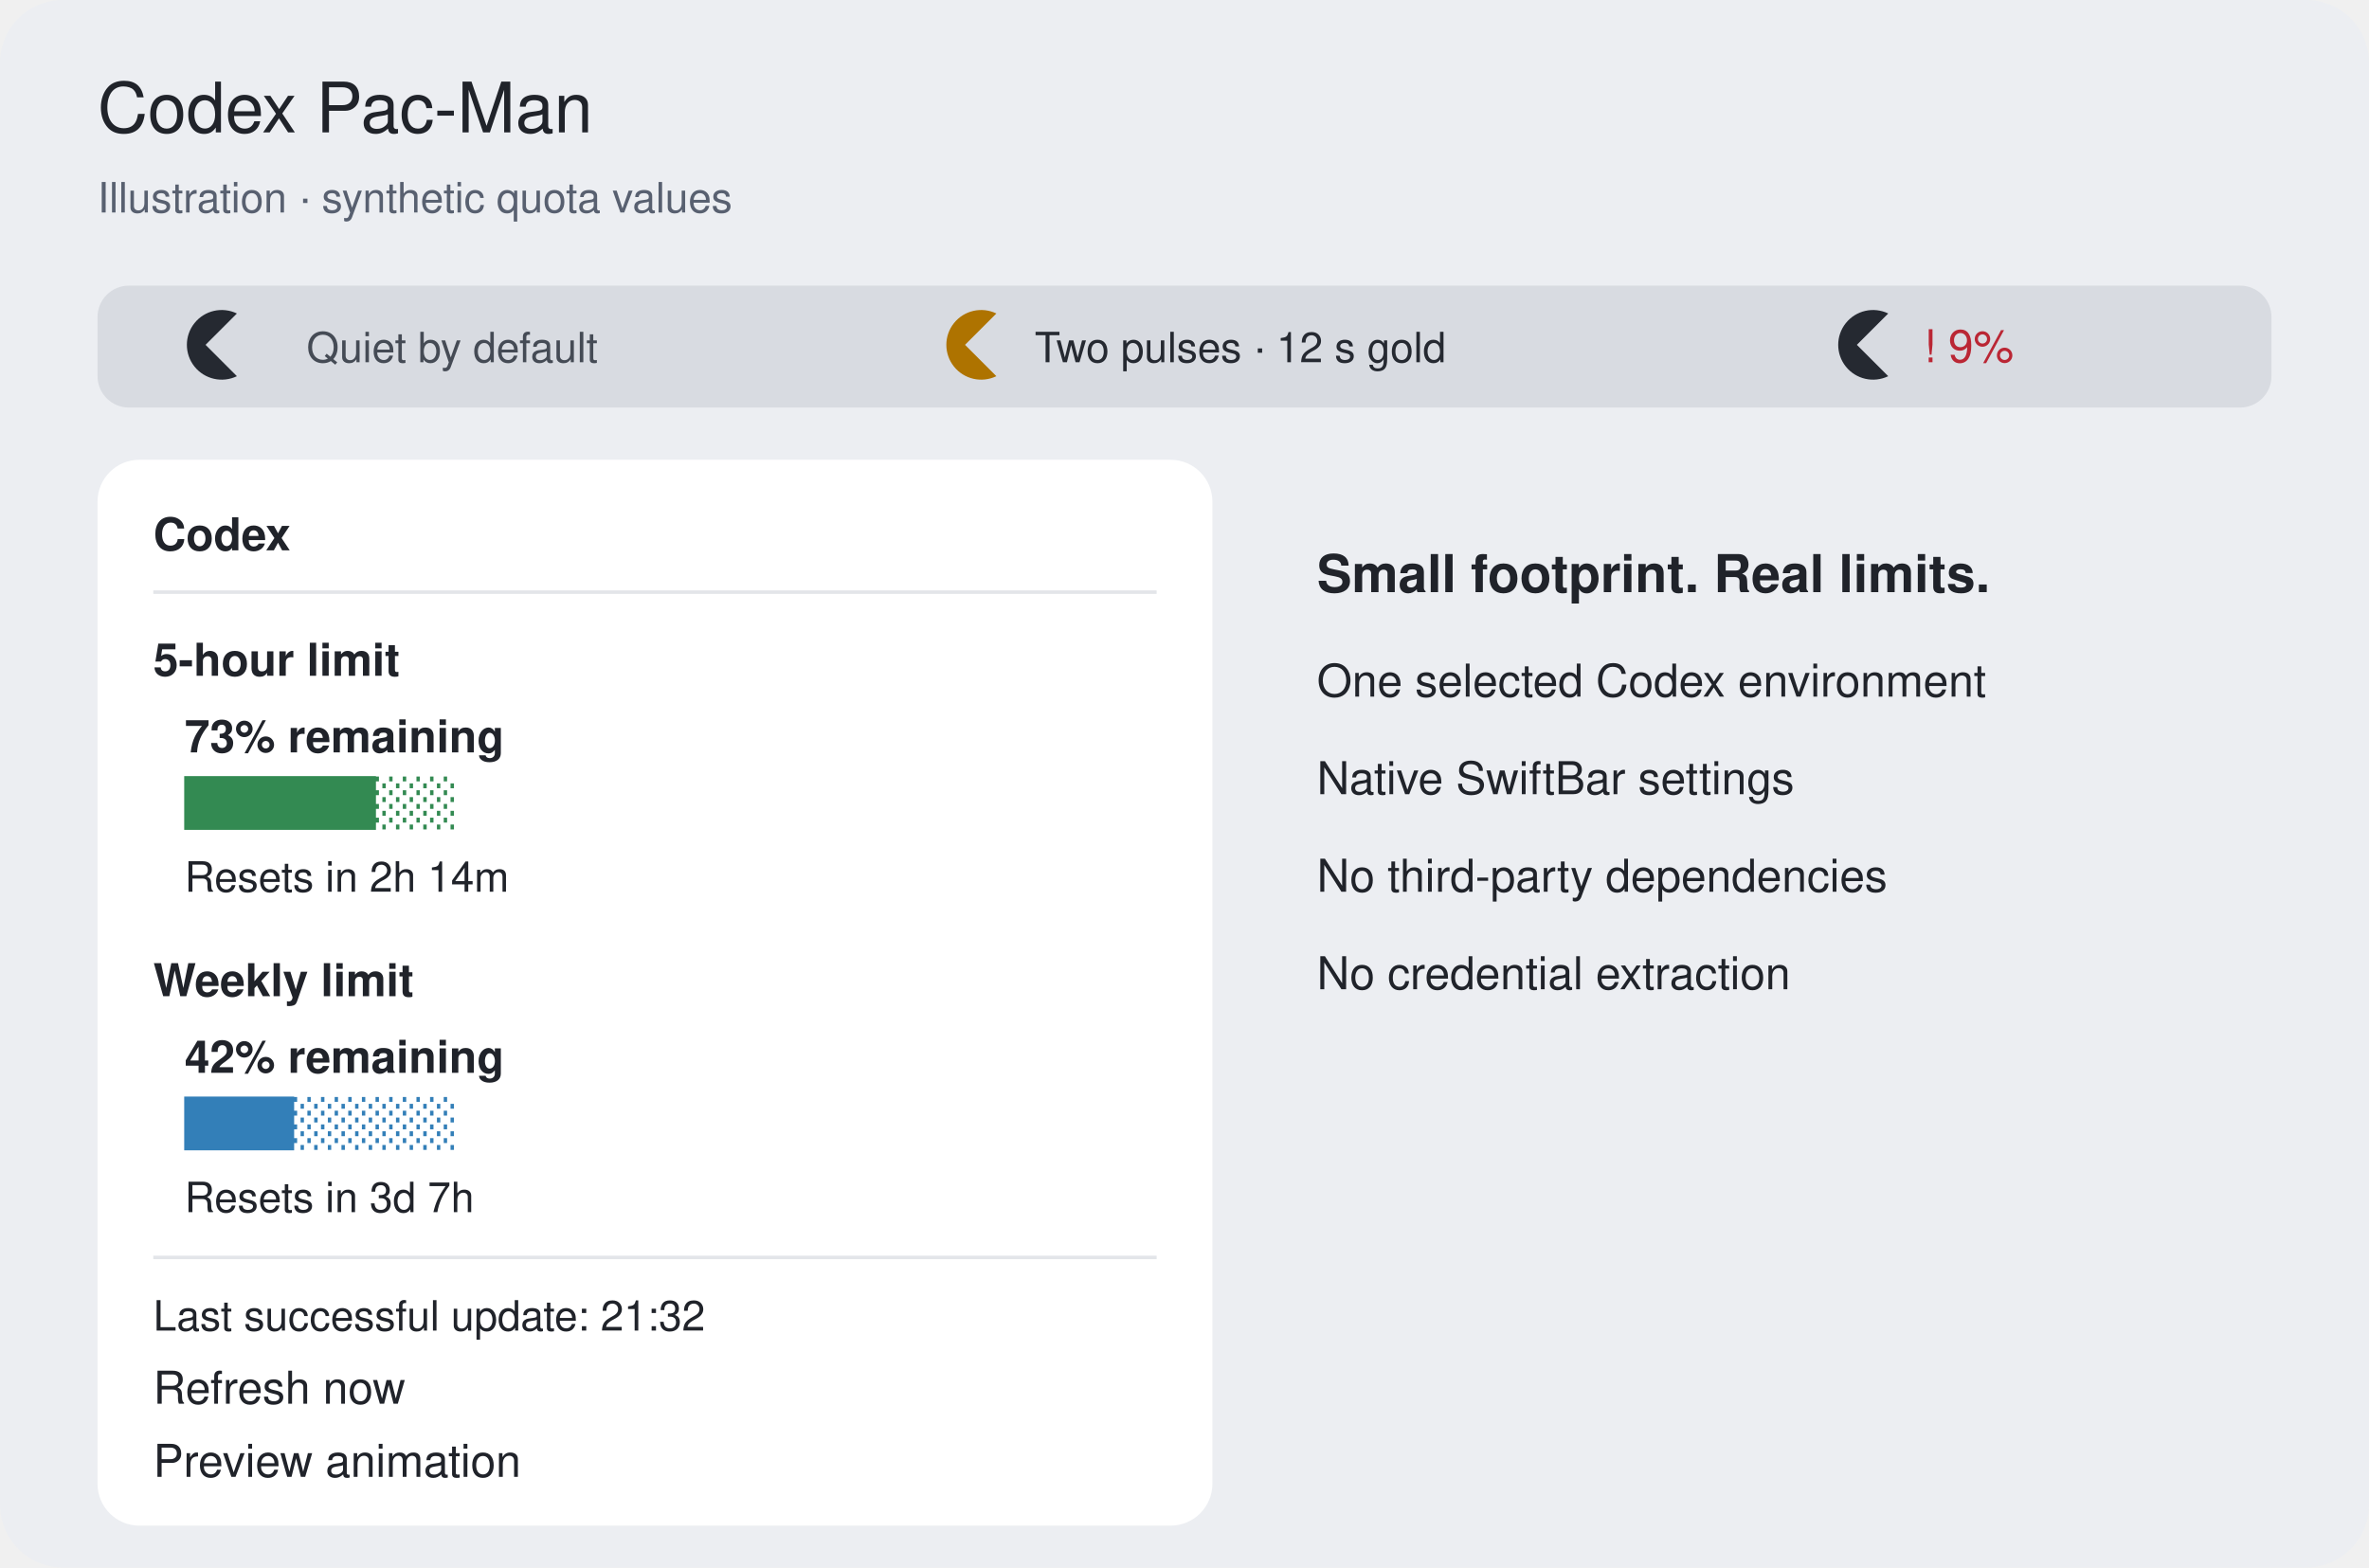
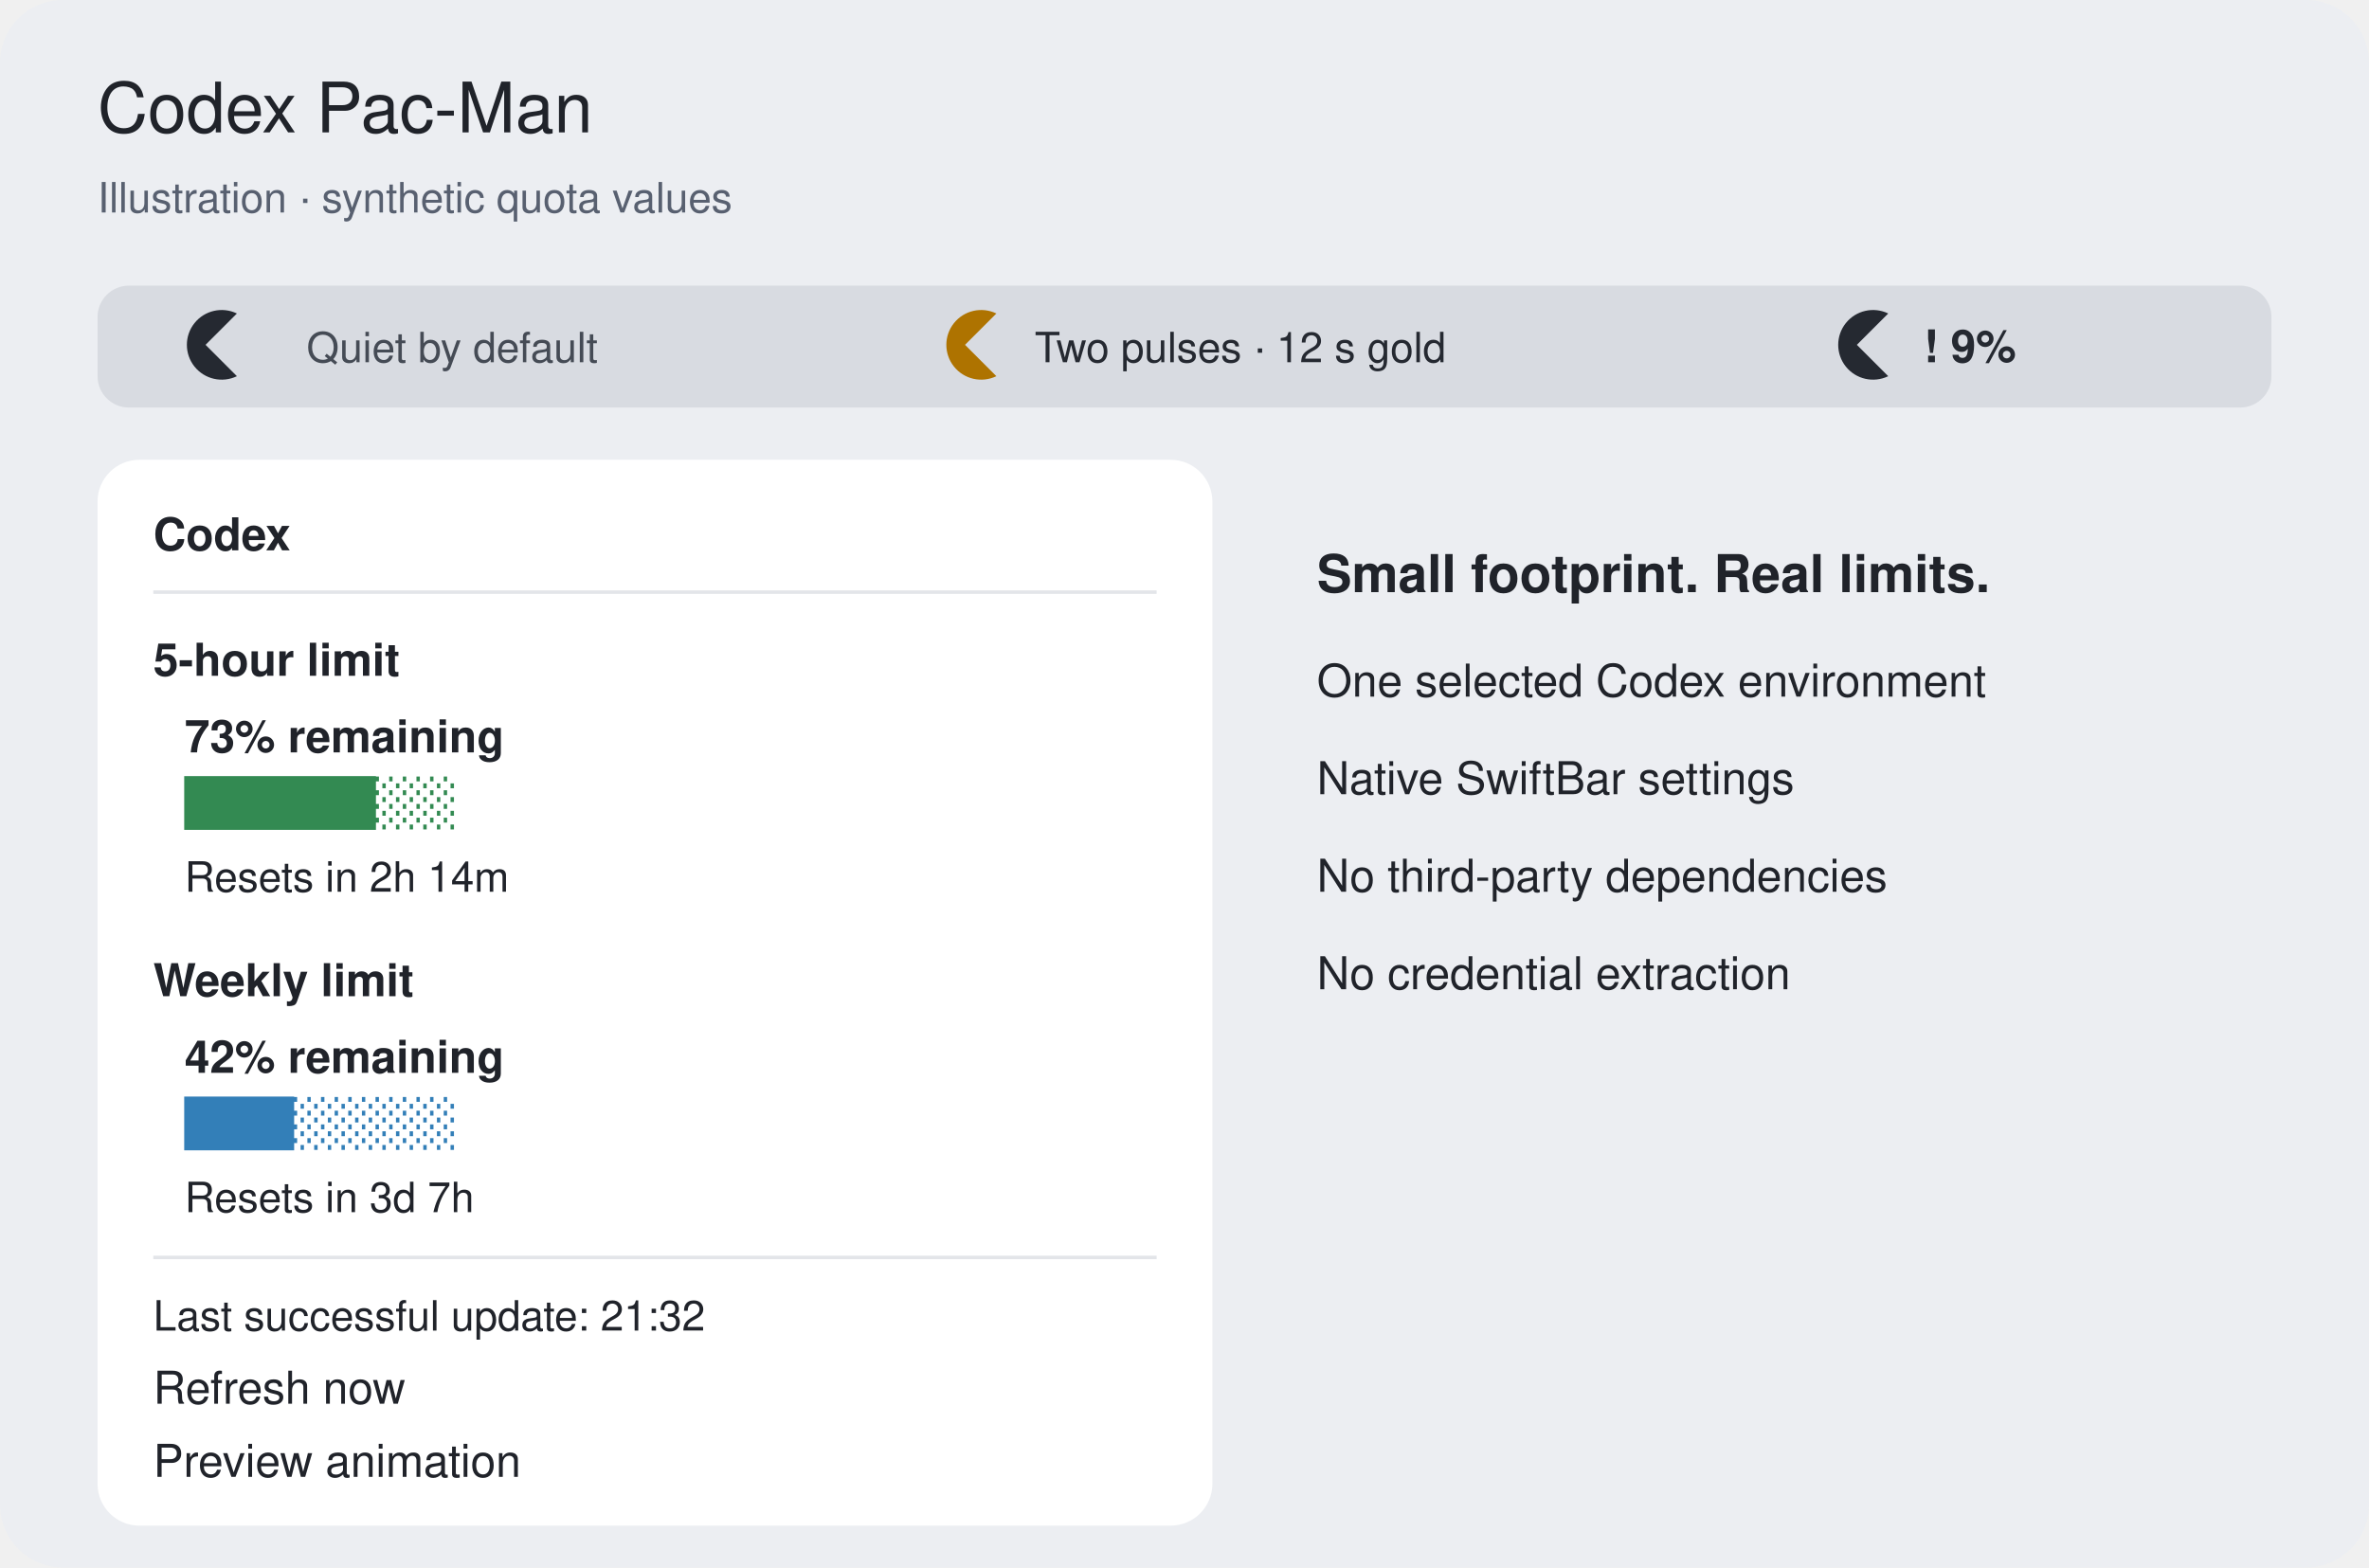
<svg xmlns="http://www.w3.org/2000/svg" width="680" height="450" viewBox="0 0 680 450">
  <rect width="680" height="450" rx="18" fill="#eceef2" />
  <text x="28" y="38" font-family="-apple-system,Helvetica,sans-serif" font-size="20" fill="#20232a">Codex Pac-Man</text>
  <text x="28" y="61" font-family="Helvetica,sans-serif" font-size="12" fill="#586070">Illustration · synthetic quota values</text>
  <rect x="28" y="82" width="624" height="35" rx="9" fill="#d8dbe1" />
  <path d="M 68 90 A 10 10 0 1 0 68 108 L 59 99 Z" fill="#252931" />
  <text x="88" y="104" font-family="Helvetica,sans-serif" font-size="12" fill="#454b55">Quiet by default</text>
  <path d="M 286 90 A 10 10 0 1 0 286 108 L 277 99 Z" fill="#AE7300" />
  <text x="297" y="104" font-family="Helvetica,sans-serif" font-size="12" fill="#252931">Two pulses · 12 s gold</text>
  <path d="M 542 90 A 10 10 0 1 0 542 108 L 533 99 Z" fill="#252931" />
-   <text x="552" y="104" font-family="Helvetica,sans-serif" font-size="13" fill="#ba2634">! 9%</text>
+   <text x="552" y="104" font-family="Helvetica,sans-serif" font-size="13" fill="#252931" font-weight="bold">! 9%</text>
  <rect x="28" y="132" width="320" height="306" rx="12" fill="#fff" />
  <g font-family="-apple-system,Helvetica,sans-serif" fill="#20232a" font-size="13">
    <text x="44" y="158" font-weight="bold">Codex</text>
    <path d="M44 170H332" stroke="#e3e5e9" />
    <text x="44" y="194" font-weight="bold">5-hour limit</text>
    <text x="53" y="216" font-weight="bold">73% remaining</text>
    <text x="53" y="235" font-family="Menlo,monospace" fill="#338A52">███████░░░</text>
    <text x="53" y="256" fill="#20232a" font-size="12">Resets in 2h 14m</text>
    <text x="44" y="286" font-weight="bold">Weekly limit</text>
    <text x="53" y="308" font-weight="bold">42% remaining</text>
    <text x="53" y="327" font-family="Menlo,monospace" fill="#337FB8">████░░░░░░</text>
    <text x="53" y="348" fill="#20232a" font-size="12">Resets in 3d 7h</text>
    <path d="M44 361H332" stroke="#e3e5e9" />
    <text x="44" y="382" fill="#20232a" font-size="12">Last successful update: 21:32</text>
    <text x="44" y="403">Refresh now</text>
    <text x="44" y="424">Preview animation</text>
    <text x="378" y="170" font-size="15" font-weight="bold">Small footprint. Real limits.</text>
    <text x="378" y="200">One selected Codex environment</text>
    <text x="378" y="228">Native SwiftBar settings</text>
    <text x="378" y="256">No third-party dependencies</text>
    <text x="378" y="284">No credential extraction</text>
  </g>
</svg>
